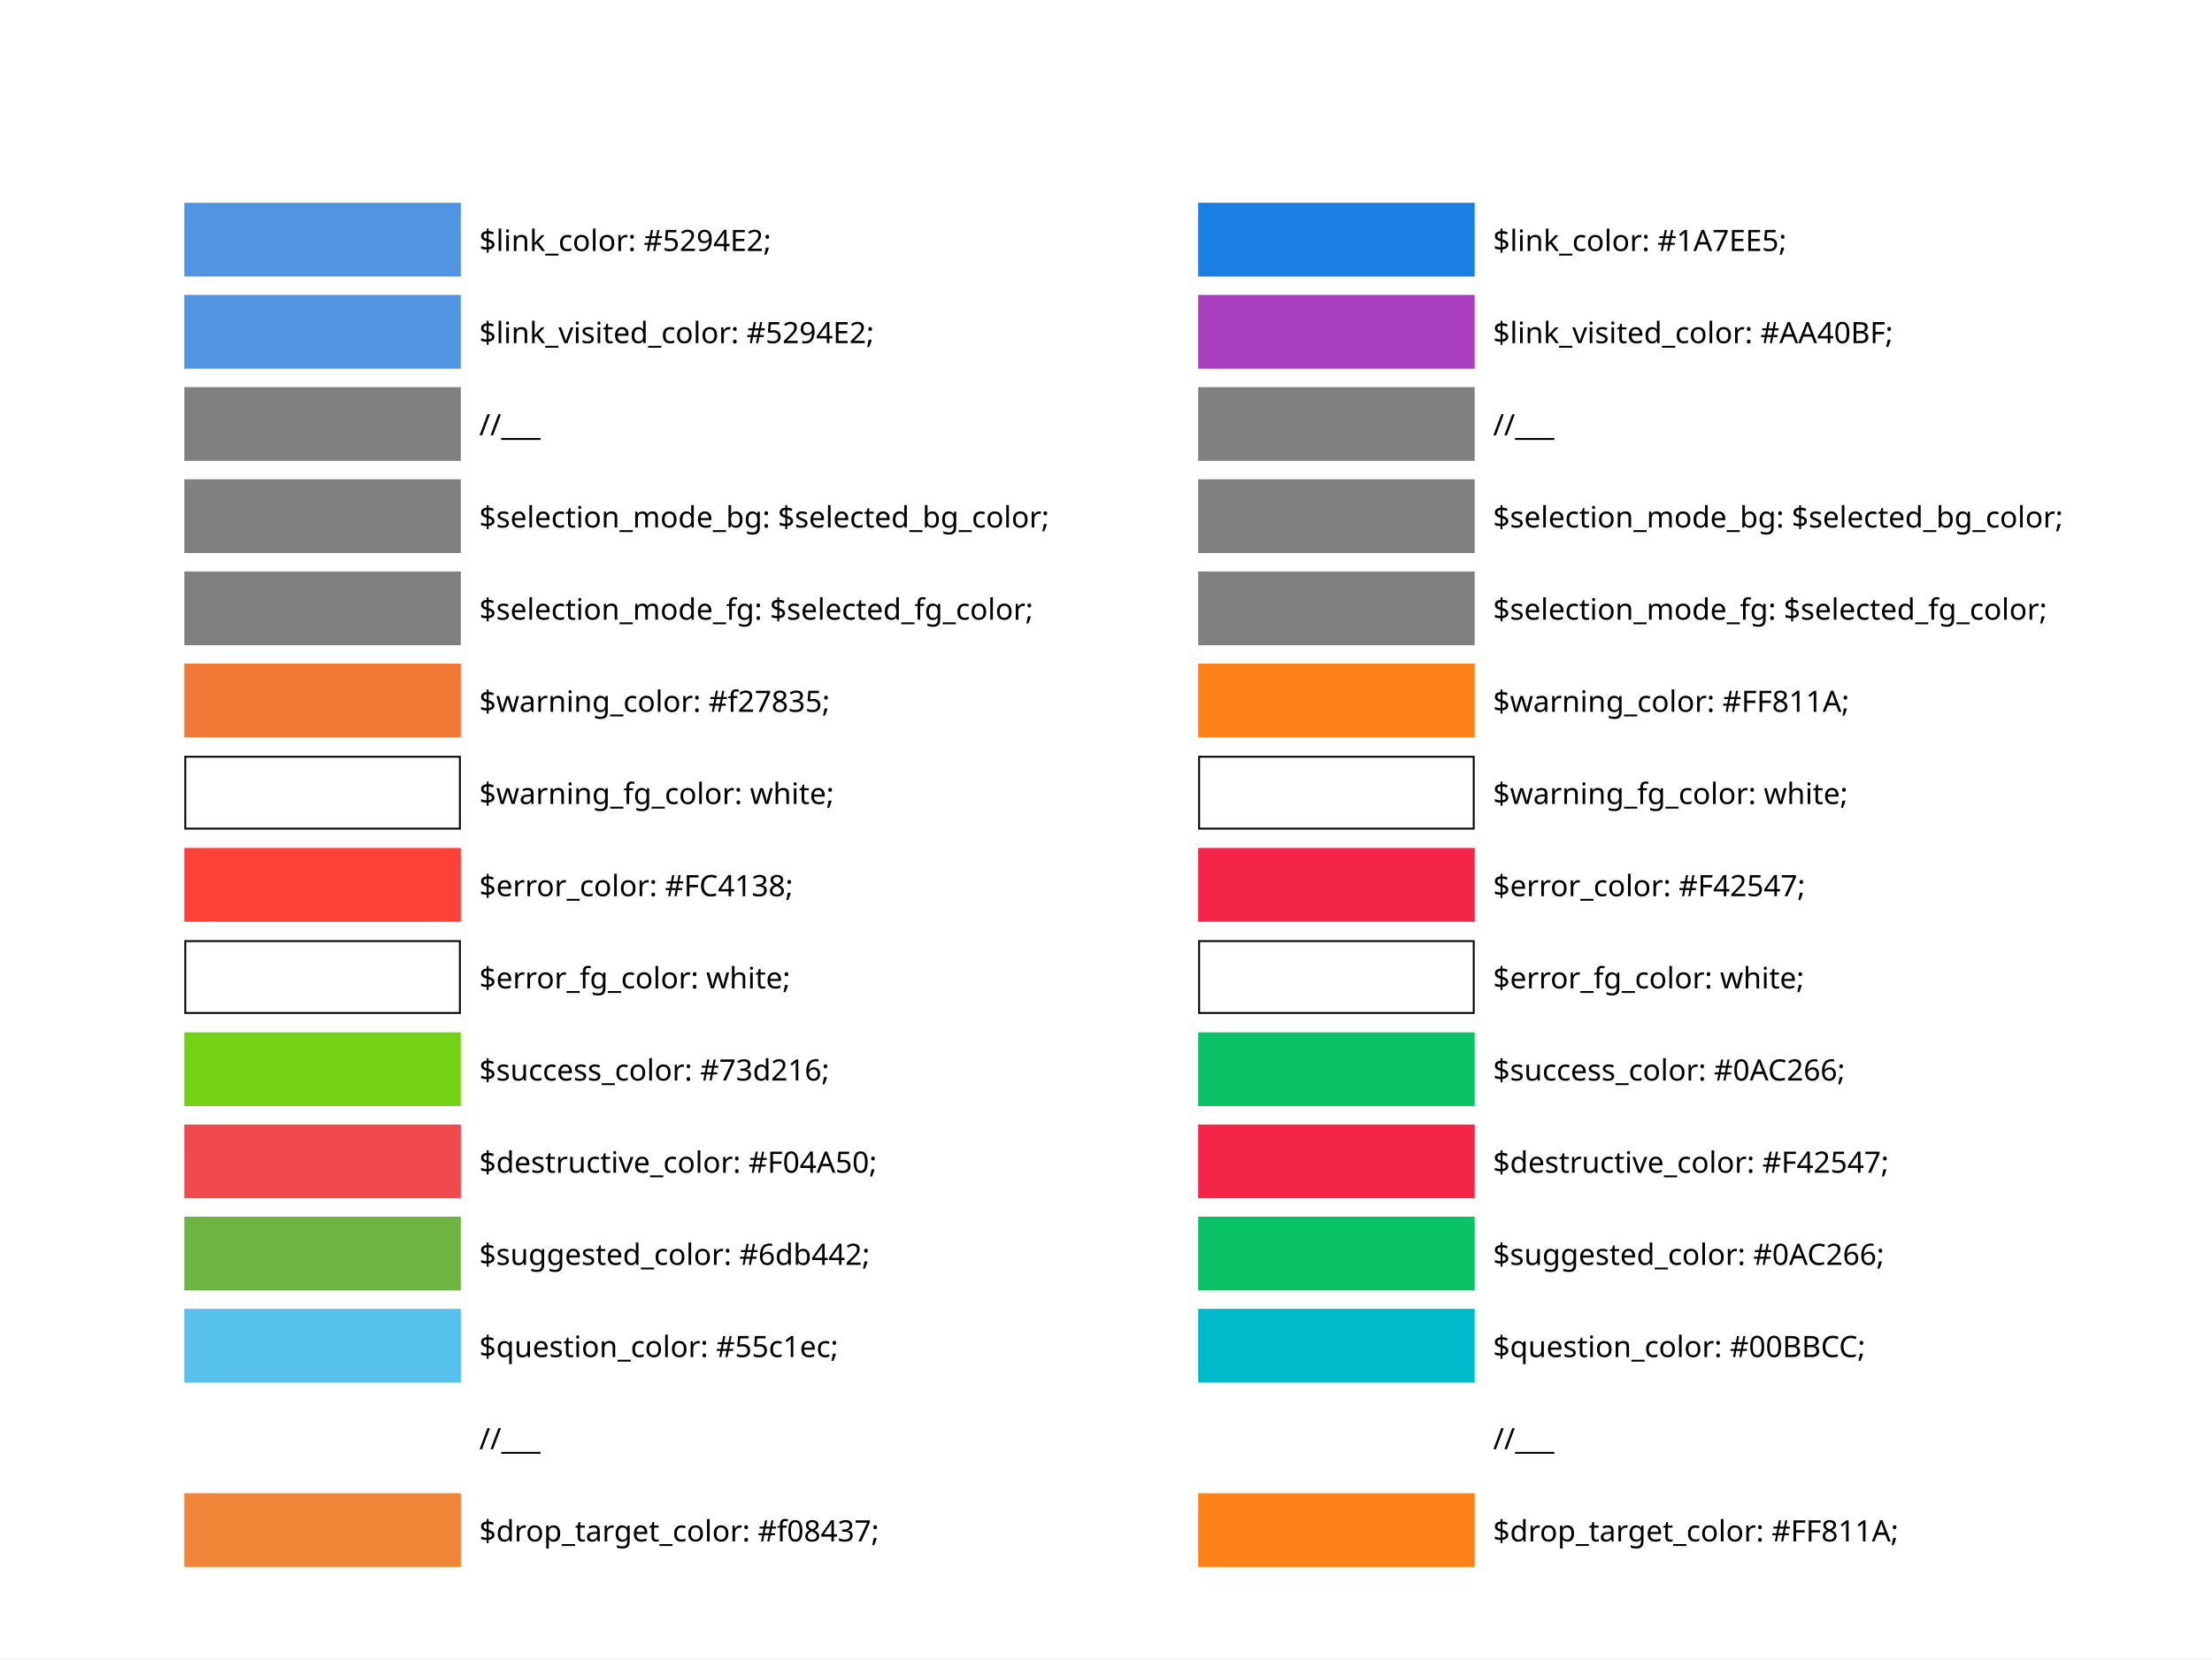
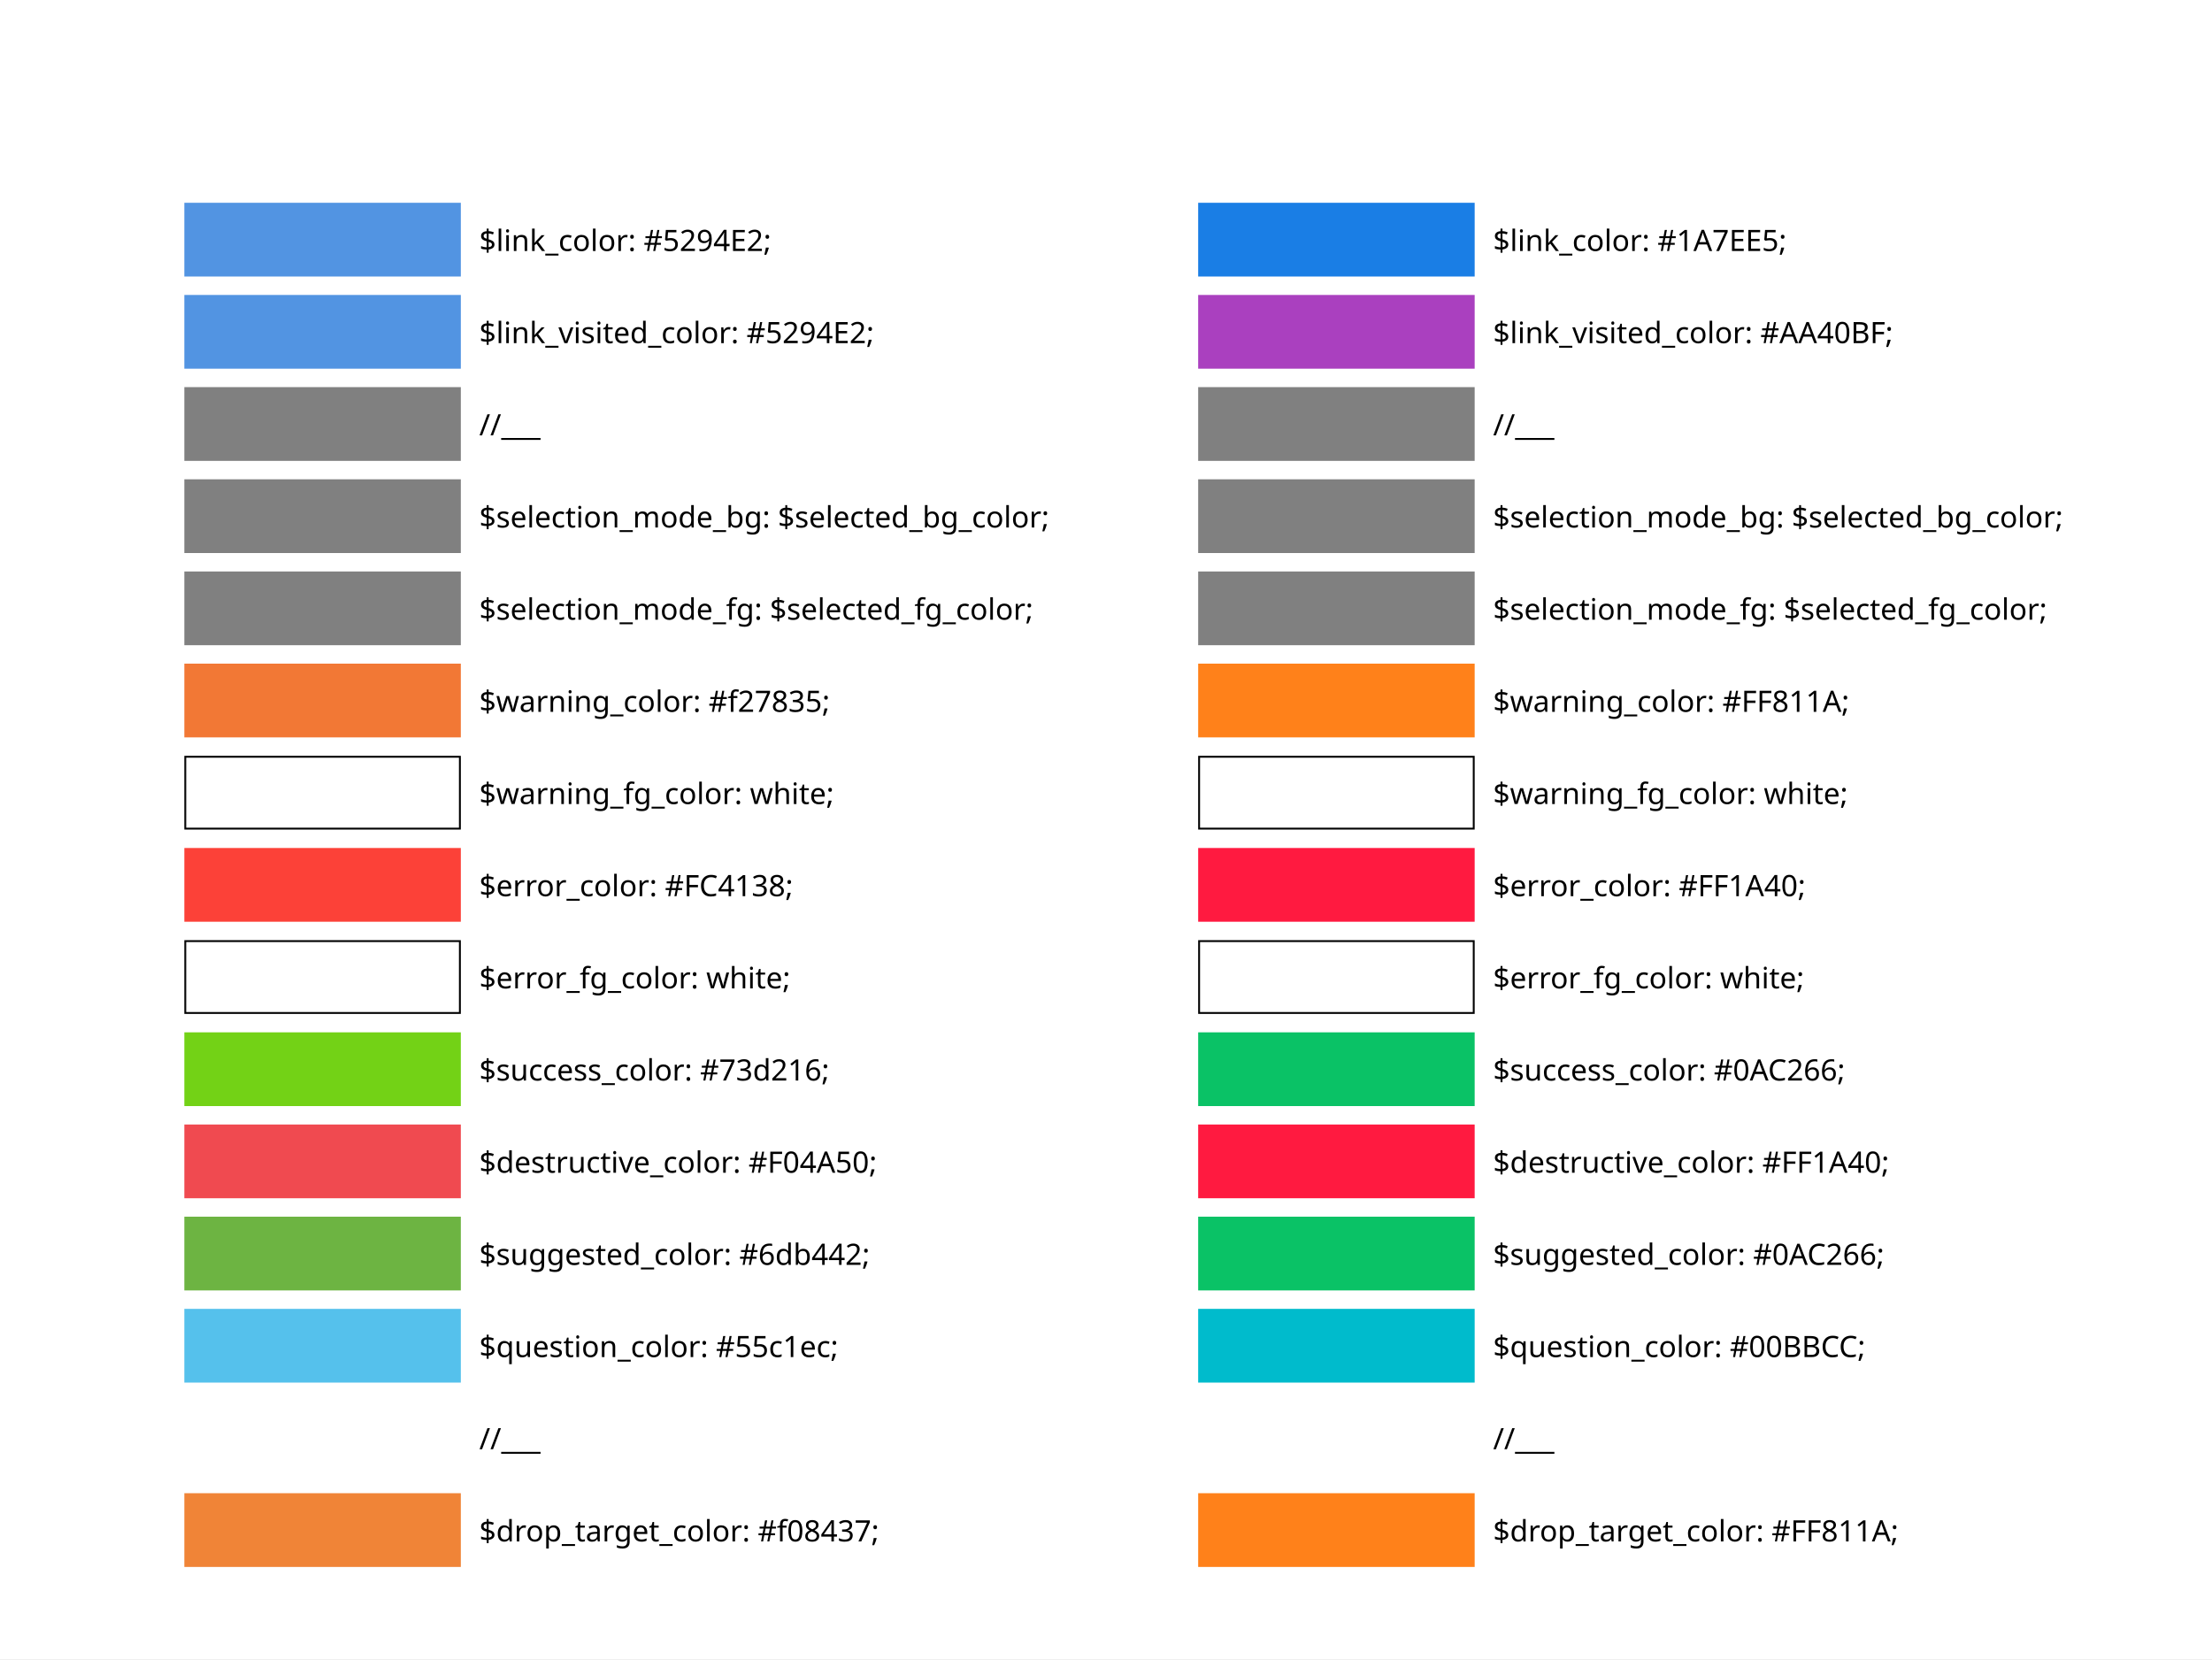
<svg xmlns="http://www.w3.org/2000/svg" id="svg8" version="1.1" viewBox="0 0 1200 900" height="900" width="1200">
  <defs id="defs2" />
  <g transform="translate(0,38.20002)" id="layer1">
    <rect rx="1.5995795e-15" y="-38.2" x="0" height="900" width="1200" id="rect876" style="fill:#ffffff;fill-opacity:1;stroke:none;stroke-width:4.948;stroke-miterlimit:4;stroke-dasharray:none;stroke-opacity:1" />
    <text id="text9" y="97.956" x="260" style="font-style:normal;font-weight:normal;font-size:16px;line-height:2;font-family:sans-serif;letter-spacing:0px;word-spacing:0px;fill:#000000;fill-opacity:1;stroke:none" xml:space="preserve">
      <tspan style="line-height:50px" y="97.956" x="260" id="tspan7">$link_color: #5294E2;</tspan>
      <tspan style="line-height:50px" id="tspan11" y="147.956" x="260">$link_visited_color: #5294E2;</tspan>
      <tspan style="line-height:50px" id="tspan13" y="197.956" x="260">//___</tspan>
      <tspan style="line-height:50px" id="tspan15" y="247.956" x="260">$selection_mode_bg: $selected_bg_color;</tspan>
      <tspan style="line-height:50px" id="tspan17" y="297.956" x="260">$selection_mode_fg: $selected_fg_color;</tspan>
      <tspan style="line-height:50px" id="tspan19" y="347.956" x="260">$warning_color: #f27835;</tspan>
      <tspan style="line-height:50px" id="tspan21" y="397.956" x="260">$warning_fg_color: white;</tspan>
      <tspan style="line-height:50px" id="tspan23" y="447.956" x="260">$error_color: #FC4138;</tspan>
      <tspan style="line-height:50px" id="tspan25" y="497.956" x="260">$error_fg_color: white;</tspan>
      <tspan style="line-height:50px" id="tspan27" y="547.956" x="260">$success_color: #73d216;</tspan>
      <tspan style="line-height:50px" id="tspan29" y="597.956" x="260">$destructive_color: #F04A50;</tspan>
      <tspan style="line-height:50px" id="tspan31" y="647.956" x="260">$suggested_color: #6db442;</tspan>
      <tspan style="line-height:50px" id="tspan33" y="697.956" x="260">$question_color: #55c1ec;</tspan>
      <tspan id="tspan1000" style="line-height:50px" y="747.956" x="260">//___</tspan>
      <tspan id="tspan1002" style="line-height:50px" y="797.956" x="260">$drop_target_color: #f08437;</tspan>
    </text>
    <rect y="671.8" x="100" height="40" width="150" id="rect35" style="fill:#55c1ec;fill-opacity:1;stroke-width:0.829" />
    <rect style="fill:#6db442;fill-opacity:1;stroke-width:0.829" id="use892" width="150" height="40" x="100" y="621.8" />
    <rect style="fill:#f04a50;fill-opacity:1;stroke-width:0.829" id="use894" width="150" height="40" x="100" y="571.8" />
    <rect style="fill:#73d216;fill-opacity:1;stroke-width:0.829" id="use896" width="150" height="40" x="100" y="521.8" />
    <rect style="fill:#ffffff;fill-opacity:1;stroke:#000000;stroke-width:1.015;stroke-miterlimit:4;stroke-dasharray:none;stroke-opacity:1" id="use898" width="148.985" height="38.985" x="100.508" y="472.308" />
    <rect style="fill:#fc4138;fill-opacity:1;stroke-width:0.829" id="use900" width="150" height="40" x="100" y="421.8" />
    <rect style="fill:#ffffff;fill-opacity:1;stroke:#000000;stroke-width:1.015;stroke-miterlimit:4;stroke-dasharray:none;stroke-opacity:1" id="use902" width="148.985" height="38.985" x="100.508" y="372.308" />
    <rect style="fill:#f27835;fill-opacity:1;stroke-width:0.829" id="use904" width="150" height="40" x="100" y="321.8" />
    <rect style="fill:#808080;fill-opacity:1;stroke-width:0.829" id="use906" width="150" height="40" x="100" y="271.8" />
    <rect style="fill:#808080;fill-opacity:1;stroke-width:0.829" id="use908" width="150" height="40" x="100" y="221.8" />
    <rect style="fill:#808080;fill-opacity:1;stroke-width:0.829" id="use910" width="150" height="40" x="100" y="171.8" />
    <rect style="fill:#5294e2;fill-opacity:1;stroke-width:0.829" id="use912" width="150" height="40" x="100" y="121.8" />
    <rect y="71.8" x="100" height="40" width="150" id="rect936" style="fill:#5294e2;fill-opacity:1;stroke-width:0.829" />
    <text xml:space="preserve" style="font-style:normal;font-weight:normal;font-size:16px;line-height:2;font-family:sans-serif;letter-spacing:0px;word-spacing:0px;fill:#000000;fill-opacity:1;stroke:none" x="810" y="97.956" id="text964">
      <tspan id="tspan938" x="810" y="97.956" style="line-height:50px">$link_color: #1A7EE5;</tspan>
      <tspan x="810" y="147.956" id="tspan940" style="line-height:50px">$link_visited_color: #AA40BF;</tspan>
      <tspan x="810" y="197.956" id="tspan942" style="line-height:50px">//___</tspan>
      <tspan x="810" y="247.956" id="tspan944" style="line-height:50px">$selection_mode_bg: $selected_bg_color;</tspan>
      <tspan x="810" y="297.956" id="tspan946" style="line-height:50px">$selection_mode_fg: $selected_fg_color;</tspan>
      <tspan x="810" y="347.956" id="tspan948" style="line-height:50px">$warning_color: #FF811A;</tspan>
      <tspan x="810" y="397.956" id="tspan950" style="line-height:50px">$warning_fg_color: white;</tspan>
-       <tspan x="810" y="447.956" id="tspan952" style="line-height:50px">$error_color: #F42547;</tspan>
+       <tspan x="810" y="447.956" id="tspan952" style="line-height:50px">$error_color: #FF1A40;</tspan>
      <tspan x="810" y="497.956" id="tspan954" style="line-height:50px">$error_fg_color: white;</tspan>
      <tspan x="810" y="547.956" id="tspan956" style="line-height:50px">$success_color: #0AC266;</tspan>
-       <tspan x="810" y="597.956" id="tspan958" style="line-height:50px">$destructive_color: #F42547;</tspan>
+       <tspan x="810" y="597.956" id="tspan958" style="line-height:50px">$destructive_color: #FF1A40;</tspan>
      <tspan x="810" y="647.956" id="tspan960" style="line-height:50px">$suggested_color: #0AC266;</tspan>
      <tspan x="810" y="697.956" id="tspan962" style="line-height:50px">$question_color: #00BBCC;</tspan>
      <tspan id="tspan1004" x="810" y="747.956" style="line-height:50px">//___</tspan>
      <tspan id="tspan1006" x="810" y="797.956" style="line-height:50px">$drop_target_color: #FF811A;</tspan>
    </text>
    <rect style="fill:#00bbcc;fill-opacity:1;stroke-width:0.829" id="rect966" width="150" height="40" x="650" y="671.8" />
    <rect y="621.8" x="650" height="40" width="150" id="rect968" style="fill:#0ac266;fill-opacity:1;stroke-width:0.829" />
-     <rect y="571.8" x="650" height="40" width="150" id="rect970" style="fill:#f42547;fill-opacity:1;stroke-width:0.829" />
+     <rect y="571.8" x="650" height="40" width="150" id="rect970" style="fill:#ff1a40;fill-opacity:1;stroke-width:0.829" />
    <rect y="521.8" x="650" height="40" width="150" id="rect972" style="fill:#0ac266;fill-opacity:1;stroke-width:0.829" />
    <rect y="472.308" x="650.508" height="38.985" width="148.985" id="rect974" style="fill:#ffffff;fill-opacity:1;stroke:#000000;stroke-width:1.015;stroke-miterlimit:4;stroke-dasharray:none;stroke-opacity:1" />
-     <rect y="421.8" x="650" height="40" width="150" id="rect976" style="fill:#f42547;fill-opacity:1;stroke-width:0.829" />
+     <rect y="421.8" x="650" height="40" width="150" id="rect976" style="fill:#ff1a40;fill-opacity:1;stroke-width:0.829" />
    <rect y="372.308" x="650.508" height="38.985" width="148.985" id="rect978" style="fill:#ffffff;fill-opacity:1;stroke:#000000;stroke-width:1.015;stroke-miterlimit:4;stroke-dasharray:none;stroke-opacity:1" />
    <rect y="321.8" x="650" height="40" width="150" id="rect980" style="fill:#ff811a;fill-opacity:1;stroke-width:0.829" />
    <rect y="271.8" x="650" height="40" width="150" id="rect982" style="fill:#808080;fill-opacity:1;stroke-width:0.829" />
    <rect y="221.8" x="650" height="40" width="150" id="rect984" style="fill:#808080;fill-opacity:1;stroke-width:0.829" />
    <rect y="171.8" x="650" height="40" width="150" id="rect986" style="fill:#808080;fill-opacity:1;stroke-width:0.829" />
    <rect y="121.8" x="650" height="40" width="150" id="rect988" style="fill:#aa40bf;fill-opacity:1;stroke-width:0.829" />
    <rect style="fill:#1a7ee5;fill-opacity:1;stroke-width:0.829" id="rect990" width="150" height="40" x="650" y="71.8" />
    <rect style="fill:#f08437;fill-opacity:1;stroke-width:0.829" id="rect1008" width="150" height="40" x="100" y="771.8" />
    <rect y="771.8" x="650" height="40" width="150" id="rect1010" style="fill:#ff811a;fill-opacity:1;stroke-width:0.829" />
  </g>
</svg>
